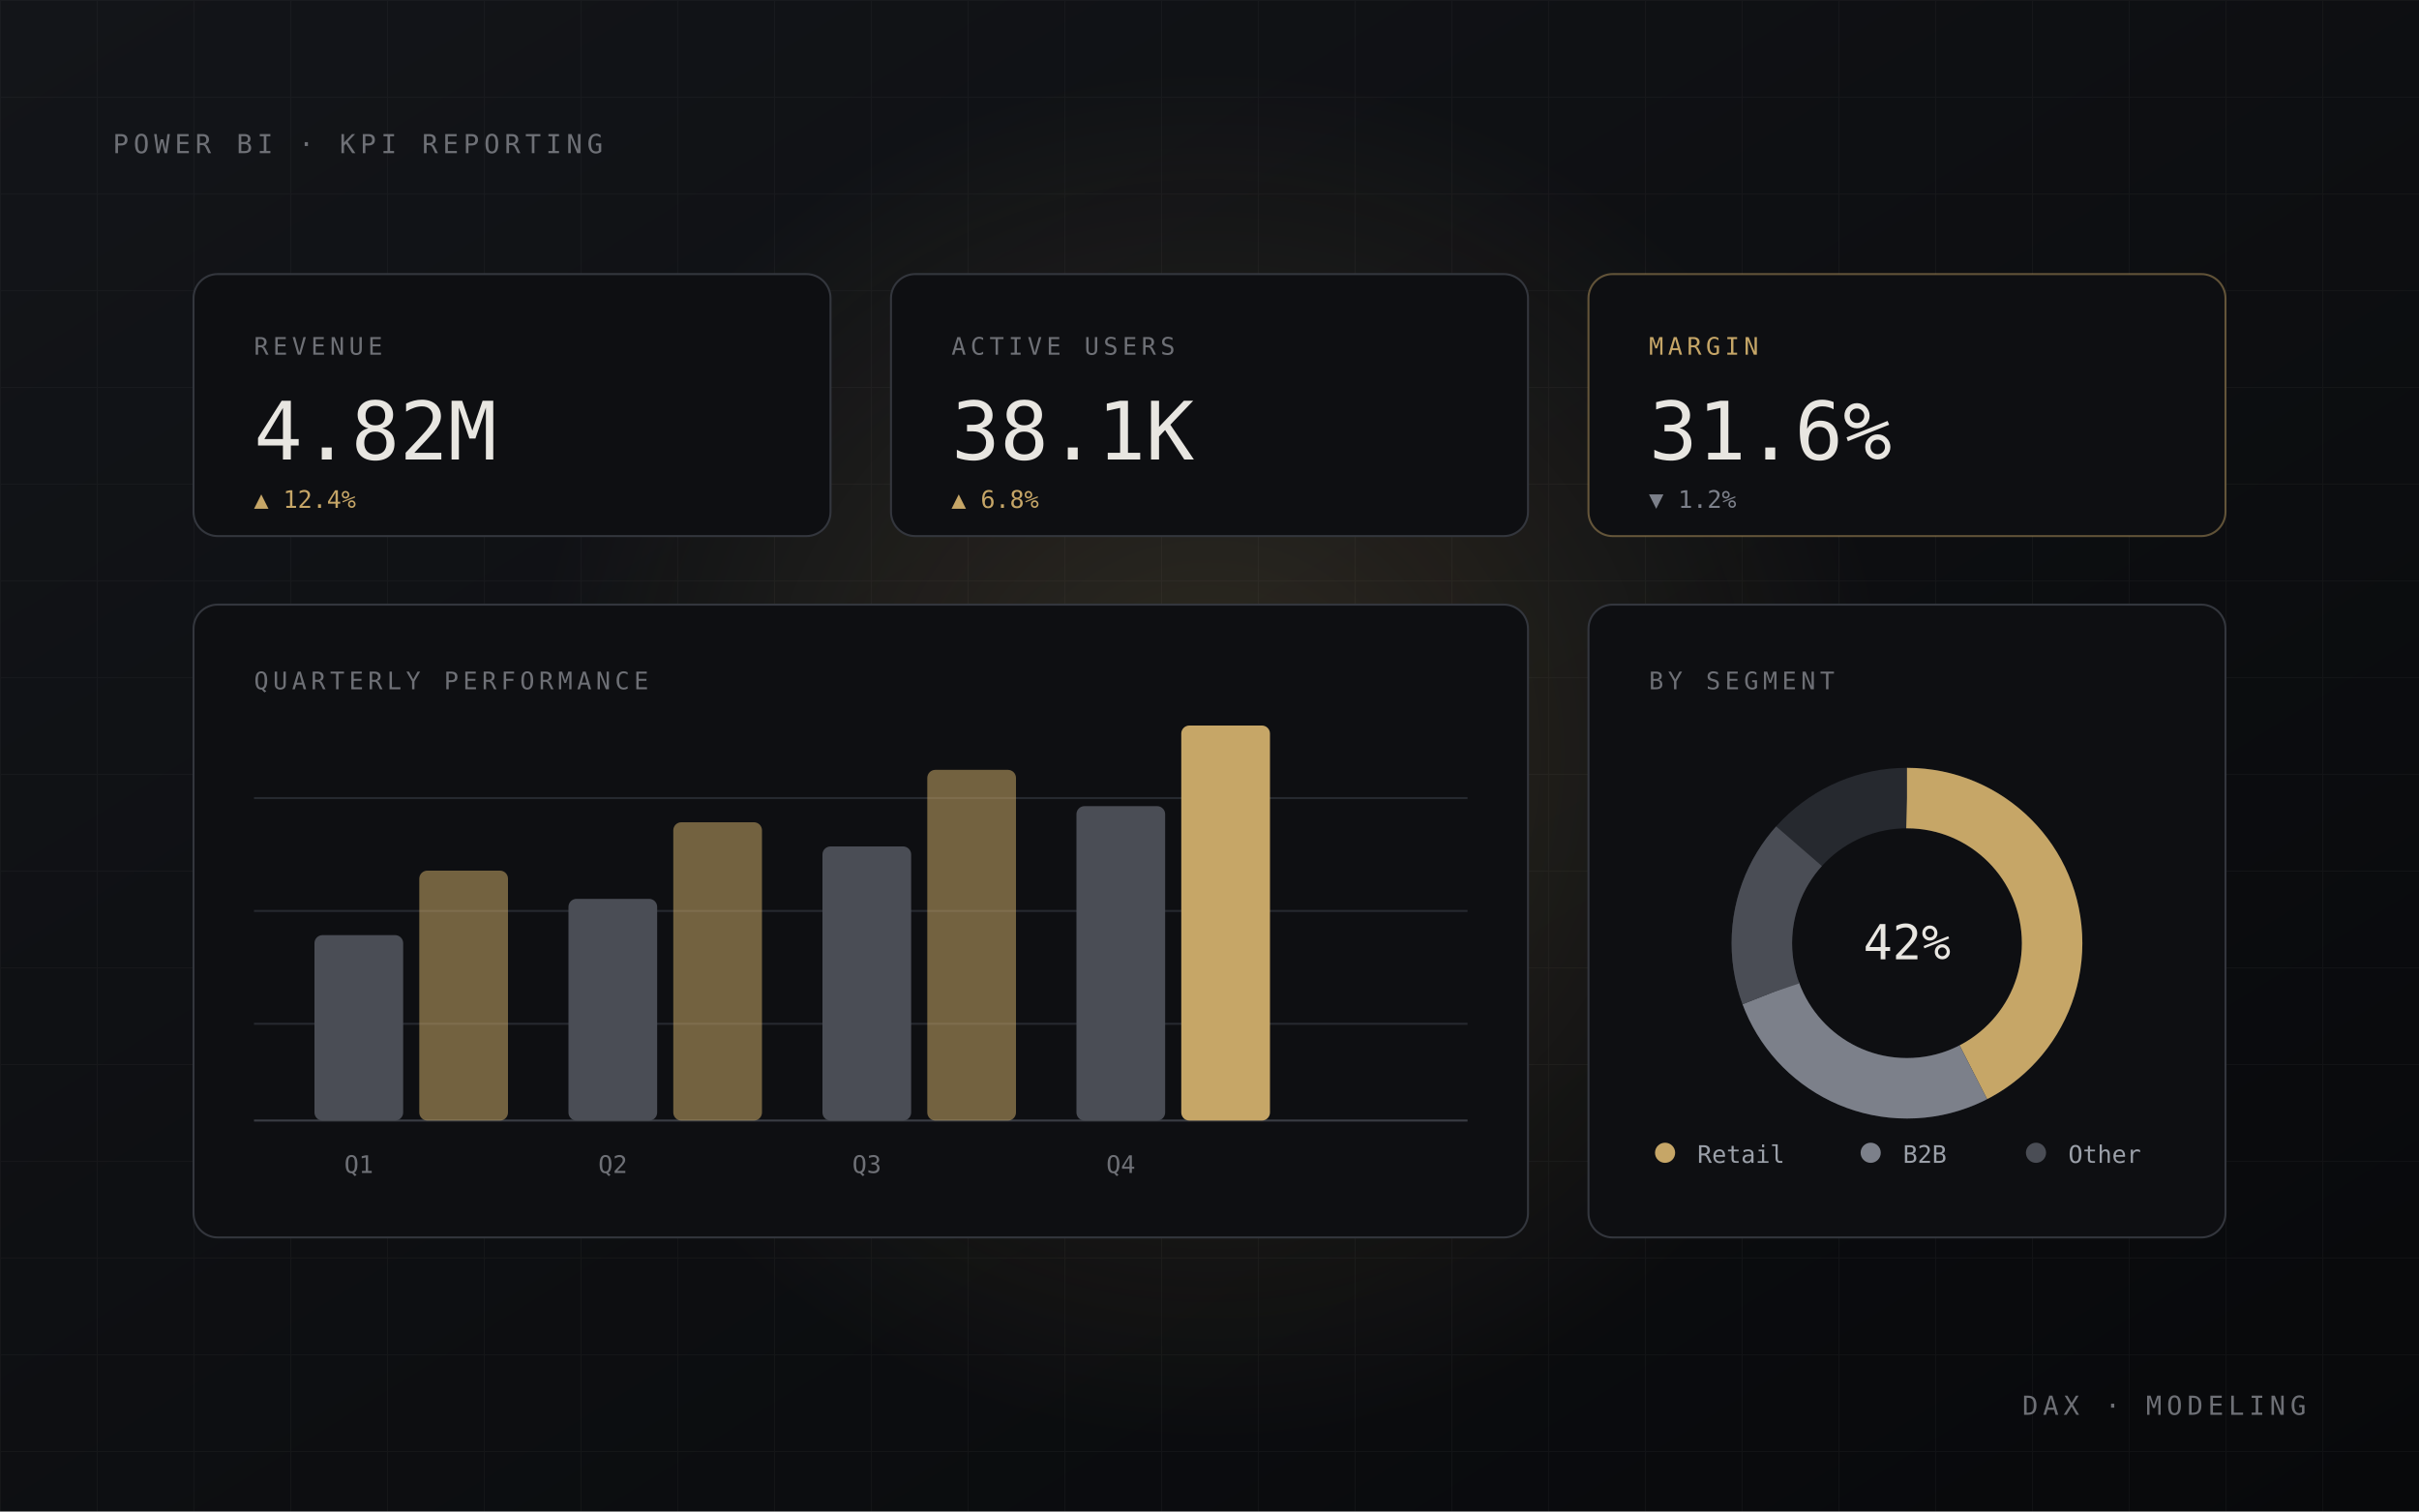
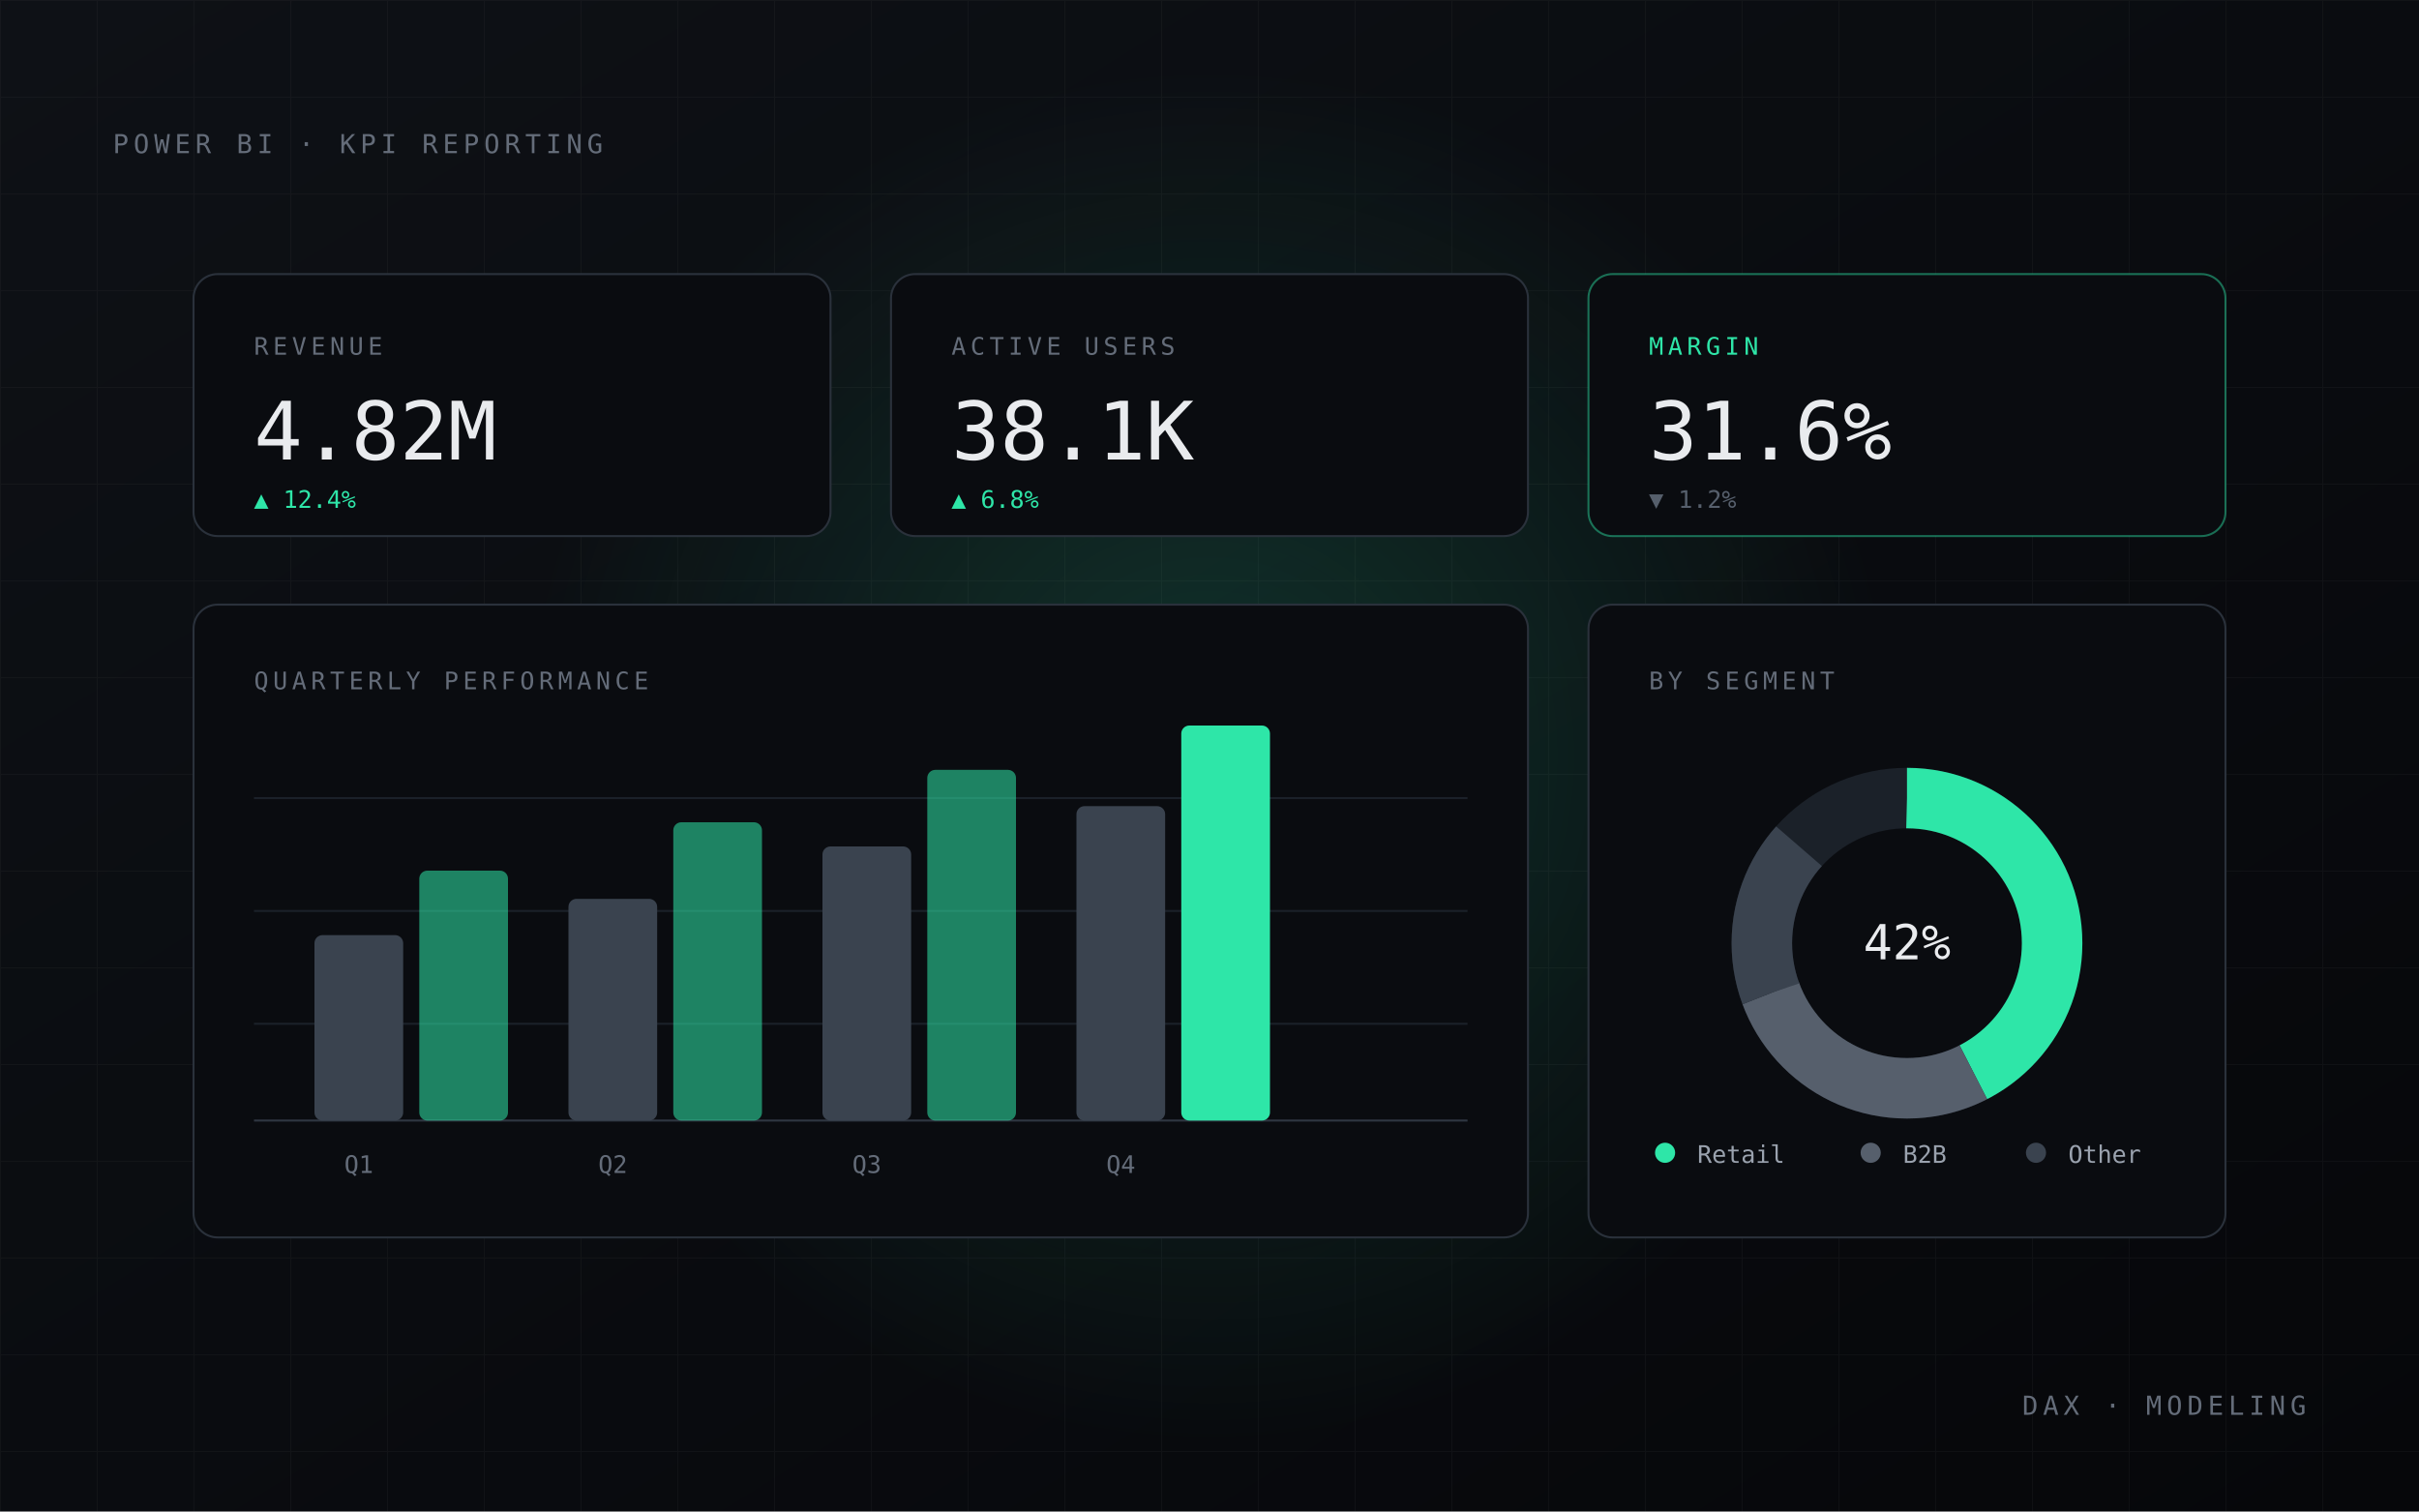
<svg xmlns="http://www.w3.org/2000/svg" viewBox="0 0 1200 750" role="img" aria-label="Business intelligence dashboard with KPI tiles, a bar chart and a donut breakdown">
  <defs>
    <linearGradient id="pb-bg" x1="0" y1="0" x2="1" y2="1">
-       <stop offset="0" stop-color="#131519" />
-       <stop offset="1" stop-color="#08090B" />
+       <stop offset="0" stop-color="#0E1116" />
+       <stop offset="1" stop-color="#06070A" />
    </linearGradient>
    <pattern id="pb-grid" width="48" height="48" patternUnits="userSpaceOnUse">
      <path d="M48 0H0V48" fill="none" stroke="#FFFFFF" stroke-opacity=".035" stroke-width="1" />
    </pattern>
    <radialGradient id="pb-glow" cx=".5" cy=".5" r=".5">
-       <stop offset="0" stop-color="#C6A667" stop-opacity=".18" />
-       <stop offset="1" stop-color="#C6A667" stop-opacity="0" />
+       <stop offset="0" stop-color="#2EE6A8" stop-opacity=".18" />
+       <stop offset="1" stop-color="#2EE6A8" stop-opacity="0" />
    </radialGradient>
  </defs>
  <rect width="1200" height="750" fill="url(#pb-bg)" />
  <rect width="1200" height="750" fill="url(#pb-grid)" />
  <circle cx="600" cy="375" r="340" fill="url(#pb-glow)" />
  <g font-family="ui-monospace,'JetBrains Mono',monospace">
    <g>
-       <rect x="96" y="136" width="316" height="130" rx="12" fill="#0E0F12" stroke="#33363D" />
-       <text x="126" y="176" font-size="12" letter-spacing="2.2" fill="#6E7076">REVENUE</text>
-       <text x="126" y="228" font-size="40" fill="#E8E6E1">4.82M</text>
-       <text x="126" y="252" font-size="12" fill="#C6A667">▲ 12.4%</text>
+       <rect x="96" y="136" width="316" height="130" rx="12" fill="#0A0C10" stroke="#2A313B" />
+       <text x="126" y="176" font-size="12" letter-spacing="2.2" fill="#646C79">REVENUE</text>
+       <text x="126" y="228" font-size="40" fill="#E9EBEE">4.82M</text>
+       <text x="126" y="252" font-size="12" fill="#2EE6A8">▲ 12.4%</text>
    </g>
    <g>
-       <rect x="442" y="136" width="316" height="130" rx="12" fill="#0E0F12" stroke="#33363D" />
-       <text x="472" y="176" font-size="12" letter-spacing="2.2" fill="#6E7076">ACTIVE USERS</text>
-       <text x="472" y="228" font-size="40" fill="#E8E6E1">38.1K</text>
-       <text x="472" y="252" font-size="12" fill="#C6A667">▲ 6.8%</text>
+       <rect x="442" y="136" width="316" height="130" rx="12" fill="#0A0C10" stroke="#2A313B" />
+       <text x="472" y="176" font-size="12" letter-spacing="2.2" fill="#646C79">ACTIVE USERS</text>
+       <text x="472" y="228" font-size="40" fill="#E9EBEE">38.1K</text>
+       <text x="472" y="252" font-size="12" fill="#2EE6A8">▲ 6.8%</text>
    </g>
    <g>
-       <rect x="788" y="136" width="316" height="130" rx="12" fill="#0E0F12" stroke="#C6A667" stroke-opacity=".45" />
-       <text x="818" y="176" font-size="12" letter-spacing="2.2" fill="#C6A667">MARGIN</text>
-       <text x="818" y="228" font-size="40" fill="#E8E6E1">31.6%</text>
-       <text x="818" y="252" font-size="12" fill="#7C808A">▼ 1.2%</text>
+       <rect x="788" y="136" width="316" height="130" rx="12" fill="#0A0C10" stroke="#2EE6A8" stroke-opacity=".45" />
+       <text x="818" y="176" font-size="12" letter-spacing="2.2" fill="#2EE6A8">MARGIN</text>
+       <text x="818" y="228" font-size="40" fill="#E9EBEE">31.6%</text>
+       <text x="818" y="252" font-size="12" fill="#565F6C">▼ 1.2%</text>
    </g>
  </g>
  <g transform="translate(96 300)">
-     <rect x="0" y="0" width="662" height="314" rx="12" fill="#0E0F12" stroke="#33363D" />
-     <text x="30" y="42" font-family="ui-monospace,'JetBrains Mono',monospace" font-size="12" letter-spacing="2.2" fill="#6E7076">QUARTERLY PERFORMANCE</text>
-     <g stroke="#26292F">
+     <rect x="0" y="0" width="662" height="314" rx="12" fill="#0A0C10" stroke="#2A313B" />
+     <text x="30" y="42" font-family="ui-monospace,'JetBrains Mono',monospace" font-size="12" letter-spacing="2.2" fill="#646C79">QUARTERLY PERFORMANCE</text>
+     <g stroke="#1B2129">
      <line x1="30" y1="96" x2="632" y2="96" />
      <line x1="30" y1="152" x2="632" y2="152" />
      <line x1="30" y1="208" x2="632" y2="208" />
    </g>
-     <line x1="30" y1="256" x2="632" y2="256" stroke="#3A3D44" />
+     <line x1="30" y1="256" x2="632" y2="256" stroke="#2F3742" />
    <g>
-       <rect x="60" y="164" width="44" height="92" rx="4" fill="#4A4D55" />
-       <rect x="112" y="132" width="44" height="124" rx="4" fill="#C6A667" fill-opacity=".55" />
-       <rect x="186" y="146" width="44" height="110" rx="4" fill="#4A4D55" />
-       <rect x="238" y="108" width="44" height="148" rx="4" fill="#C6A667" fill-opacity=".55" />
-       <rect x="312" y="120" width="44" height="136" rx="4" fill="#4A4D55" />
-       <rect x="364" y="82" width="44" height="174" rx="4" fill="#C6A667" fill-opacity=".55" />
-       <rect x="438" y="100" width="44" height="156" rx="4" fill="#4A4D55" />
-       <rect x="490" y="60" width="44" height="196" rx="4" fill="#C6A667" />
+       <rect x="60" y="164" width="44" height="92" rx="4" fill="#3A434F" />
+       <rect x="112" y="132" width="44" height="124" rx="4" fill="#2EE6A8" fill-opacity=".55" />
+       <rect x="186" y="146" width="44" height="110" rx="4" fill="#3A434F" />
+       <rect x="238" y="108" width="44" height="148" rx="4" fill="#2EE6A8" fill-opacity=".55" />
+       <rect x="312" y="120" width="44" height="136" rx="4" fill="#3A434F" />
+       <rect x="364" y="82" width="44" height="174" rx="4" fill="#2EE6A8" fill-opacity=".55" />
+       <rect x="438" y="100" width="44" height="156" rx="4" fill="#3A434F" />
+       <rect x="490" y="60" width="44" height="196" rx="4" fill="#2EE6A8" />
    </g>
-     <g font-family="ui-monospace,'JetBrains Mono',monospace" font-size="12" fill="#6E7076">
+     <g font-family="ui-monospace,'JetBrains Mono',monospace" font-size="12" fill="#646C79">
      <text x="82" y="282" text-anchor="middle">Q1</text>
      <text x="208" y="282" text-anchor="middle">Q2</text>
      <text x="334" y="282" text-anchor="middle">Q3</text>
      <text x="460" y="282" text-anchor="middle">Q4</text>
    </g>
  </g>
  <g transform="translate(788 300)">
-     <rect x="0" y="0" width="316" height="314" rx="12" fill="#0E0F12" stroke="#33363D" />
-     <text x="30" y="42" font-family="ui-monospace,'JetBrains Mono',monospace" font-size="12" letter-spacing="2.2" fill="#6E7076">BY SEGMENT</text>
+     <rect x="0" y="0" width="316" height="314" rx="12" fill="#0A0C10" stroke="#2A313B" />
+     <text x="30" y="42" font-family="ui-monospace,'JetBrains Mono',monospace" font-size="12" letter-spacing="2.2" fill="#646C79">BY SEGMENT</text>
    <g transform="translate(158 168)" fill="none" stroke-width="30">
-       <circle cx="0" cy="0" r="72" stroke="#26292F" />
-       <circle cx="0" cy="0" r="72" stroke="#C6A667" stroke-dasharray="192 452" transform="rotate(-90)" />
-       <circle cx="0" cy="0" r="72" stroke="#7C808A" stroke-dasharray="122 452" stroke-dashoffset="-192" transform="rotate(-90)" />
-       <circle cx="0" cy="0" r="72" stroke="#4A4D55" stroke-dasharray="78 452" stroke-dashoffset="-314" transform="rotate(-90)" />
+       <circle cx="0" cy="0" r="72" stroke="#1B2129" />
+       <circle cx="0" cy="0" r="72" stroke="#2EE6A8" stroke-dasharray="192 452" transform="rotate(-90)" />
+       <circle cx="0" cy="0" r="72" stroke="#565F6C" stroke-dasharray="122 452" stroke-dashoffset="-192" transform="rotate(-90)" />
+       <circle cx="0" cy="0" r="72" stroke="#3A434F" stroke-dasharray="78 452" stroke-dashoffset="-314" transform="rotate(-90)" />
    </g>
-     <text x="158" y="176" text-anchor="middle" font-family="ui-monospace,'JetBrains Mono',monospace" font-size="24" fill="#E8E6E1">42%</text>
-     <g font-family="ui-monospace,'JetBrains Mono',monospace" font-size="12" fill="#9BA0A9">
-       <circle cx="38" cy="272" r="5" fill="#C6A667" />
+     <text x="158" y="176" text-anchor="middle" font-family="ui-monospace,'JetBrains Mono',monospace" font-size="24" fill="#E9EBEE">42%</text>
+     <g font-family="ui-monospace,'JetBrains Mono',monospace" font-size="12" fill="#9AA2AE">
+       <circle cx="38" cy="272" r="5" fill="#2EE6A8" />
      <text x="54" y="277">Retail</text>
-       <circle cx="140" cy="272" r="5" fill="#7C808A" />
+       <circle cx="140" cy="272" r="5" fill="#565F6C" />
      <text x="156" y="277">B2B</text>
-       <circle cx="222" cy="272" r="5" fill="#4A4D55" />
+       <circle cx="222" cy="272" r="5" fill="#3A434F" />
      <text x="238" y="277">Other</text>
    </g>
  </g>
-   <g font-family="ui-monospace,'JetBrains Mono',monospace" font-size="13" letter-spacing="2.4" fill="#6E7076">
+   <g font-family="ui-monospace,'JetBrains Mono',monospace" font-size="13" letter-spacing="2.4" fill="#646C79">
    <text x="56" y="76">POWER BI · KPI REPORTING</text>
    <text x="1144" y="702" text-anchor="end">DAX · MODELING</text>
  </g>
</svg>
